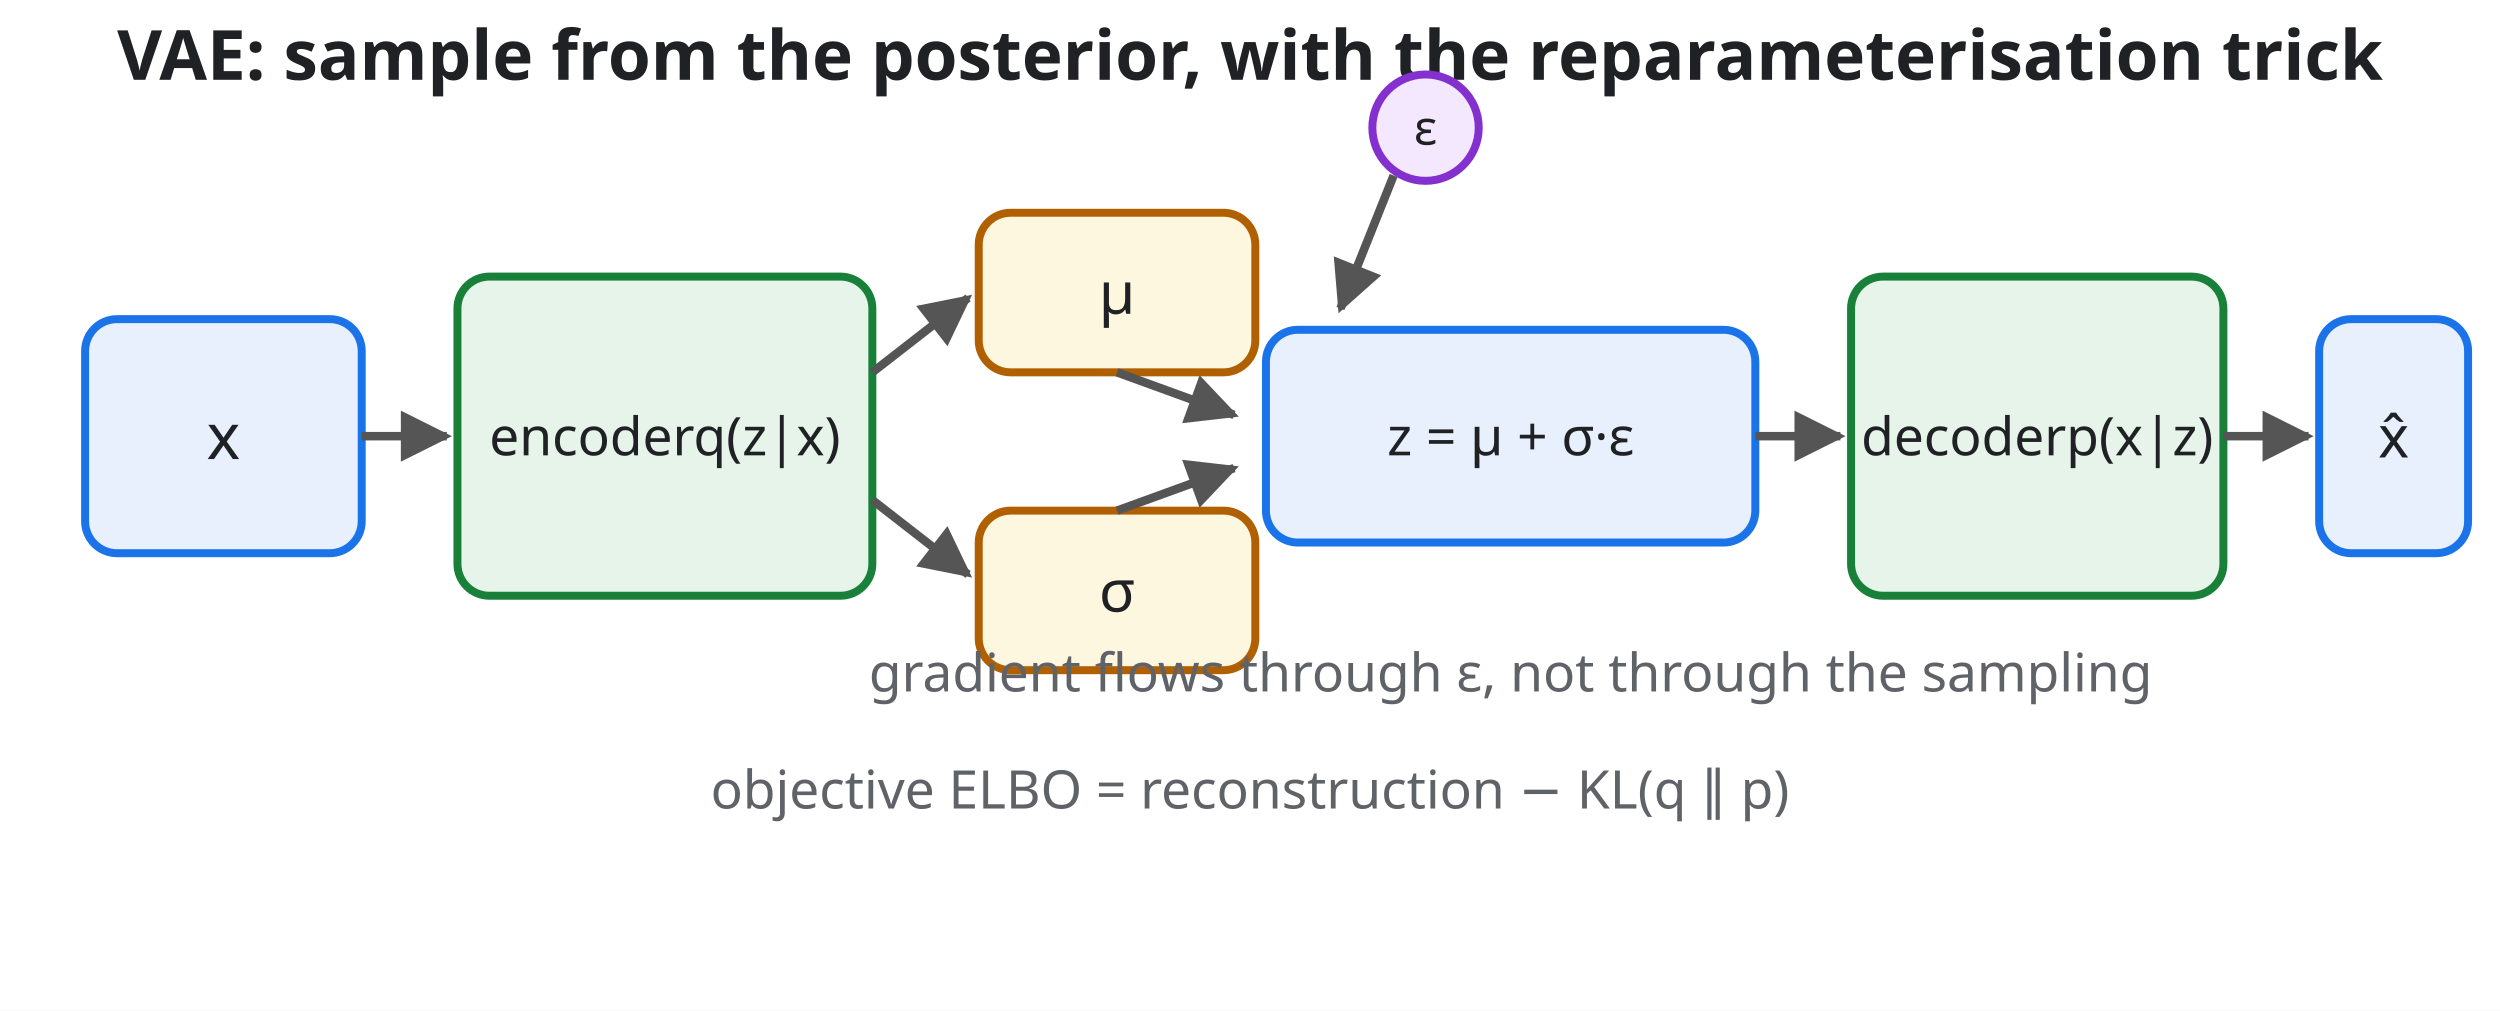
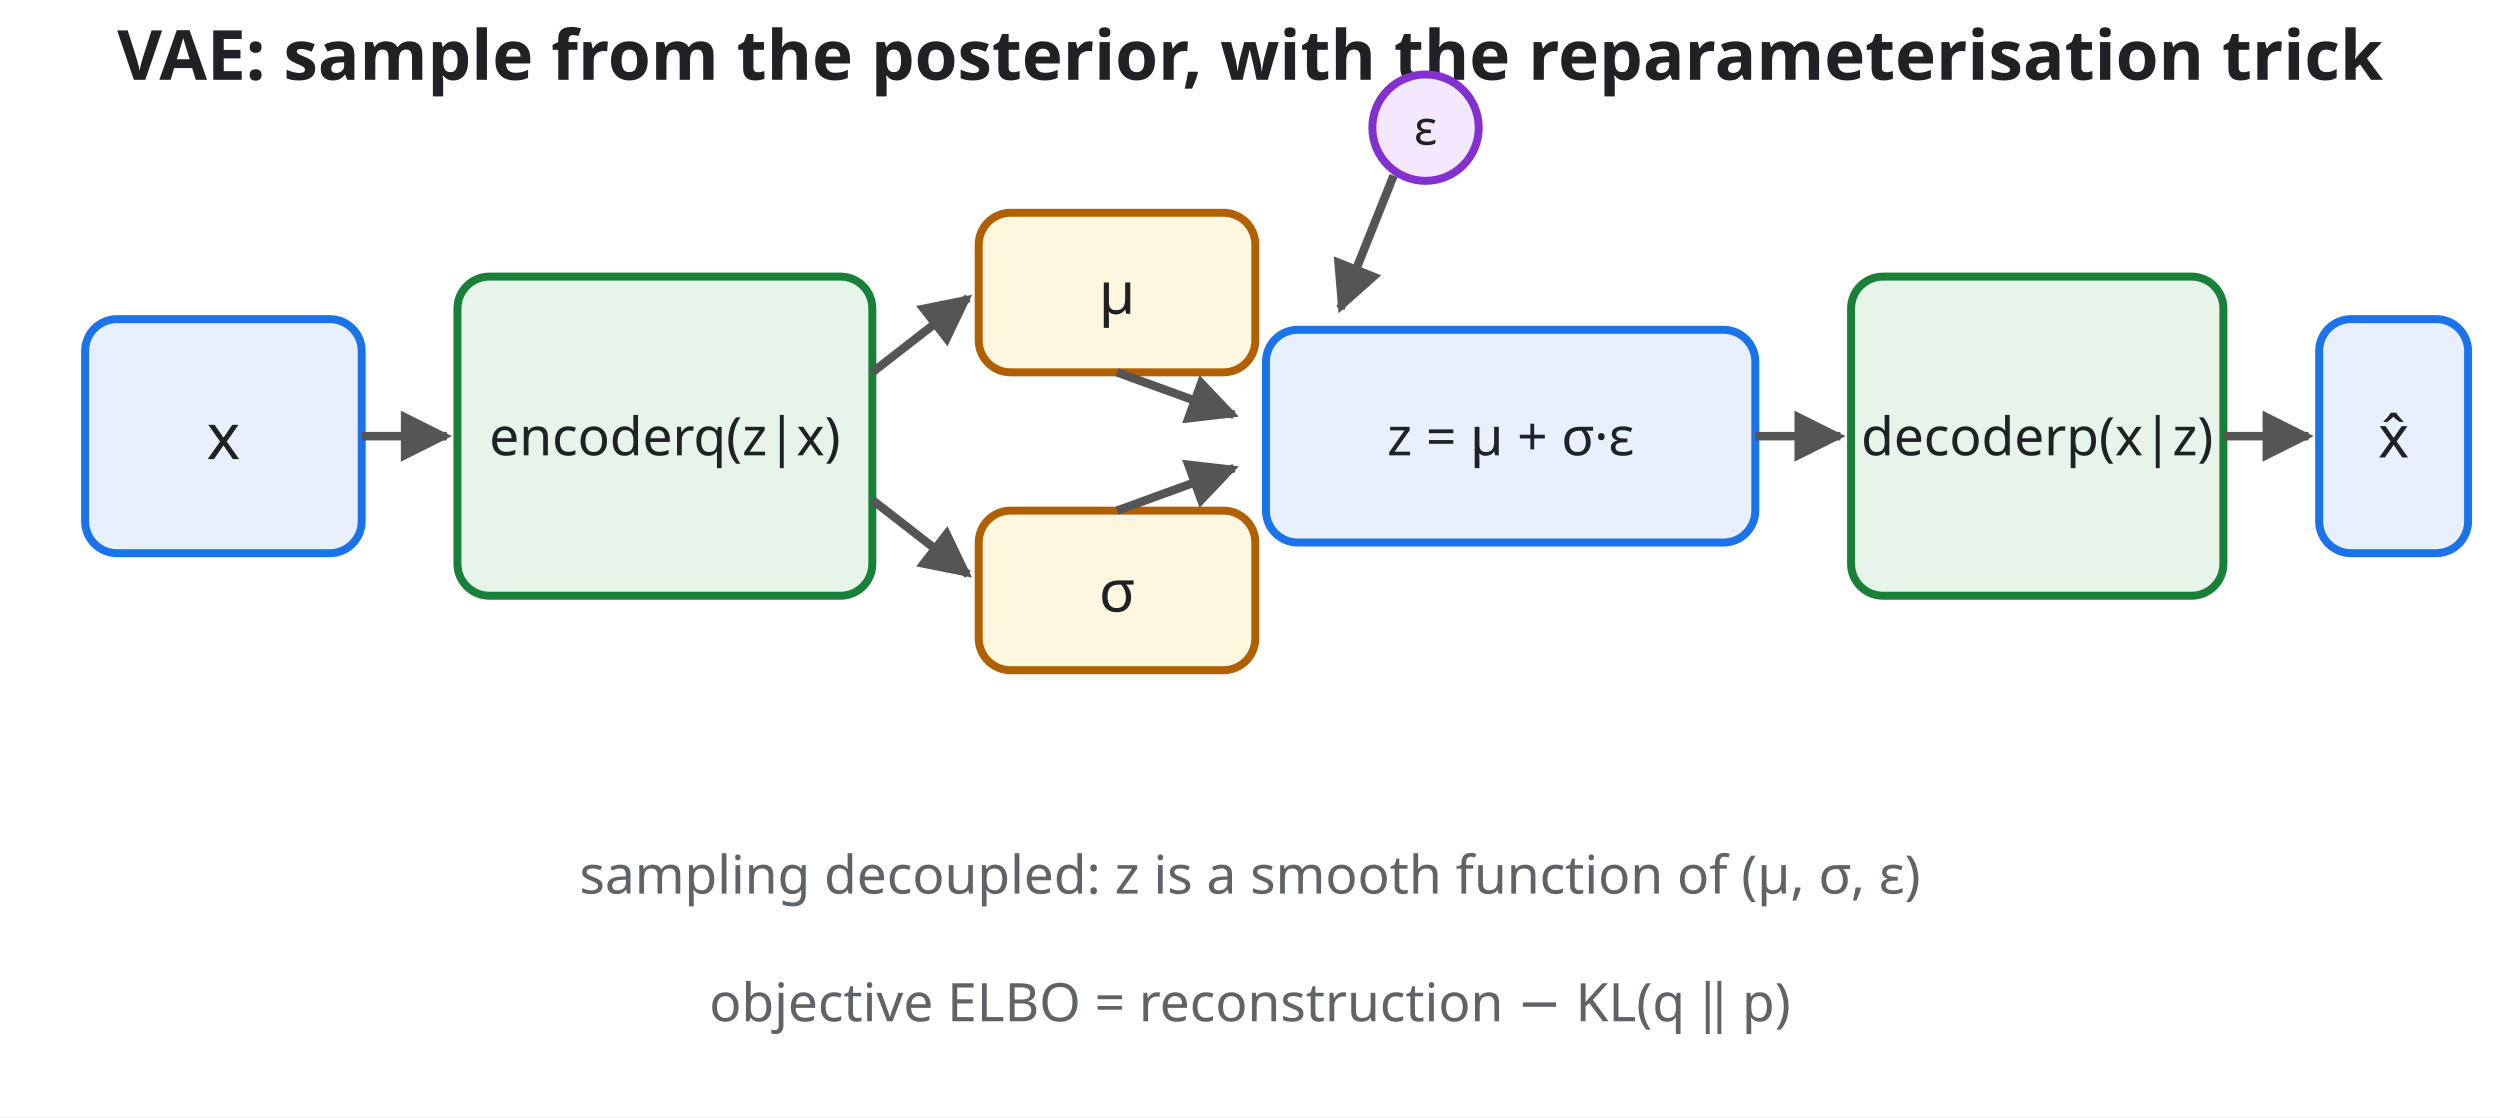
- <svg xmlns="http://www.w3.org/2000/svg" viewBox="0 0 470 190" font-family="sans-serif" font-size="12">
-   <rect width="470" height="190" fill="white" />
+ <svg xmlns="http://www.w3.org/2000/svg" width="470" height="210" viewBox="0 0 470 210" font-family="sans-serif" font-size="12">
+   <rect width="470" height="210" fill="white" />
  <defs>
    <marker id="ar" viewBox="0 0 10 10" refX="9" refY="5" markerWidth="6" markerHeight="6" orient="auto-start-reverse">
      <path d="M0 0L10 5L0 10z" fill="#555" />
    </marker>
  </defs>
  <text x="235" y="15" text-anchor="middle" font-size="13" font-weight="600" fill="#202124">VAE: sample from the posterior, with the reparameterisation trick</text>
  <rect x="16" y="60" width="52" height="44" rx="6" fill="#e8f0fe" stroke="#1a73e8" stroke-width="1.5" />
  <text x="42" y="86.3" text-anchor="middle" font-size="12" fill="#202124">x</text>
  <line x1="68.0" y1="82.0" x2="84.0" y2="82.0" stroke="#555" stroke-width="1.6" marker-end="url(#ar)" />
  <rect x="86" y="52" width="78" height="60" rx="6" fill="#e6f4ea" stroke="#188038" stroke-width="1.5" />
  <text x="125" y="85.6" text-anchor="middle" font-size="10" fill="#202124">encoder
q(z|x)</text>
  <line x1="164.0" y1="70.0" x2="182.0" y2="56.0" stroke="#555" stroke-width="1.6" marker-end="url(#ar)" />
  <line x1="164.0" y1="94.0" x2="182.0" y2="108.0" stroke="#555" stroke-width="1.6" marker-end="url(#ar)" />
  <rect x="184" y="40" width="52" height="30" rx="6" fill="#fef7e0" stroke="#b06000" stroke-width="1.5" />
  <text x="210" y="59.0" text-anchor="middle" font-size="11" fill="#202124">μ</text>
  <rect x="184" y="96" width="52" height="30" rx="6" fill="#fef7e0" stroke="#b06000" stroke-width="1.5" />
  <text x="210" y="115.0" text-anchor="middle" font-size="11" fill="#202124">σ</text>
  <circle cx="268.0" cy="24.0" r="10" fill="#f3e8fd" stroke="#8430ce" stroke-width="1.5" />
  <text x="268.0" y="27.2" text-anchor="middle" font-size="9" fill="#202124">ε</text>
  <line x1="262.0" y1="33.0" x2="252.0" y2="58.0" stroke="#555" stroke-width="1.6" marker-end="url(#ar)" />
  <line x1="210.0" y1="70.0" x2="232.0" y2="78.0" stroke="#555" stroke-width="1.6" marker-end="url(#ar)" />
  <line x1="210.0" y1="96.0" x2="232.0" y2="88.0" stroke="#555" stroke-width="1.6" marker-end="url(#ar)" />
  <rect x="238" y="62" width="92" height="40" rx="6" fill="#e8f0fe" stroke="#1a73e8" stroke-width="1.5" />
  <text x="284" y="85.6" text-anchor="middle" font-size="10" fill="#202124">z = μ + σ·ε</text>
  <line x1="330.0" y1="82.0" x2="346.0" y2="82.0" stroke="#555" stroke-width="1.6" marker-end="url(#ar)" />
  <rect x="348" y="52" width="70" height="60" rx="6" fill="#e6f4ea" stroke="#188038" stroke-width="1.5" />
  <text x="383" y="85.6" text-anchor="middle" font-size="10" fill="#202124">decoder
p(x|z)</text>
  <line x1="418.0" y1="82.0" x2="434.0" y2="82.0" stroke="#555" stroke-width="1.6" marker-end="url(#ar)" />
  <rect x="436" y="60" width="28" height="44" rx="6" fill="#e8f0fe" stroke="#1a73e8" stroke-width="1.5" />
  <text x="450" y="86.0" text-anchor="middle" font-size="11" fill="#202124">x̂</text>
-   <text x="284" y="130" text-anchor="middle" font-size="10" font-weight="normal" fill="#5f6368">gradient flows through ε, not through the sampling</text>
-   <text x="235" y="152" text-anchor="middle" font-size="10" font-weight="normal" fill="#5f6368">objective ELBO = reconstruction − KL(q ∥ p)</text>
+   <text x="235" y="168" text-anchor="middle" font-size="10" font-weight="normal" fill="#5f6368">sampling decoupled: z is a smooth function of (μ, σ, ε)</text>
+   <text x="235" y="192" text-anchor="middle" font-size="10" font-weight="normal" fill="#5f6368">objective ELBO = reconstruction − KL(q ‖ p)</text>
</svg>
